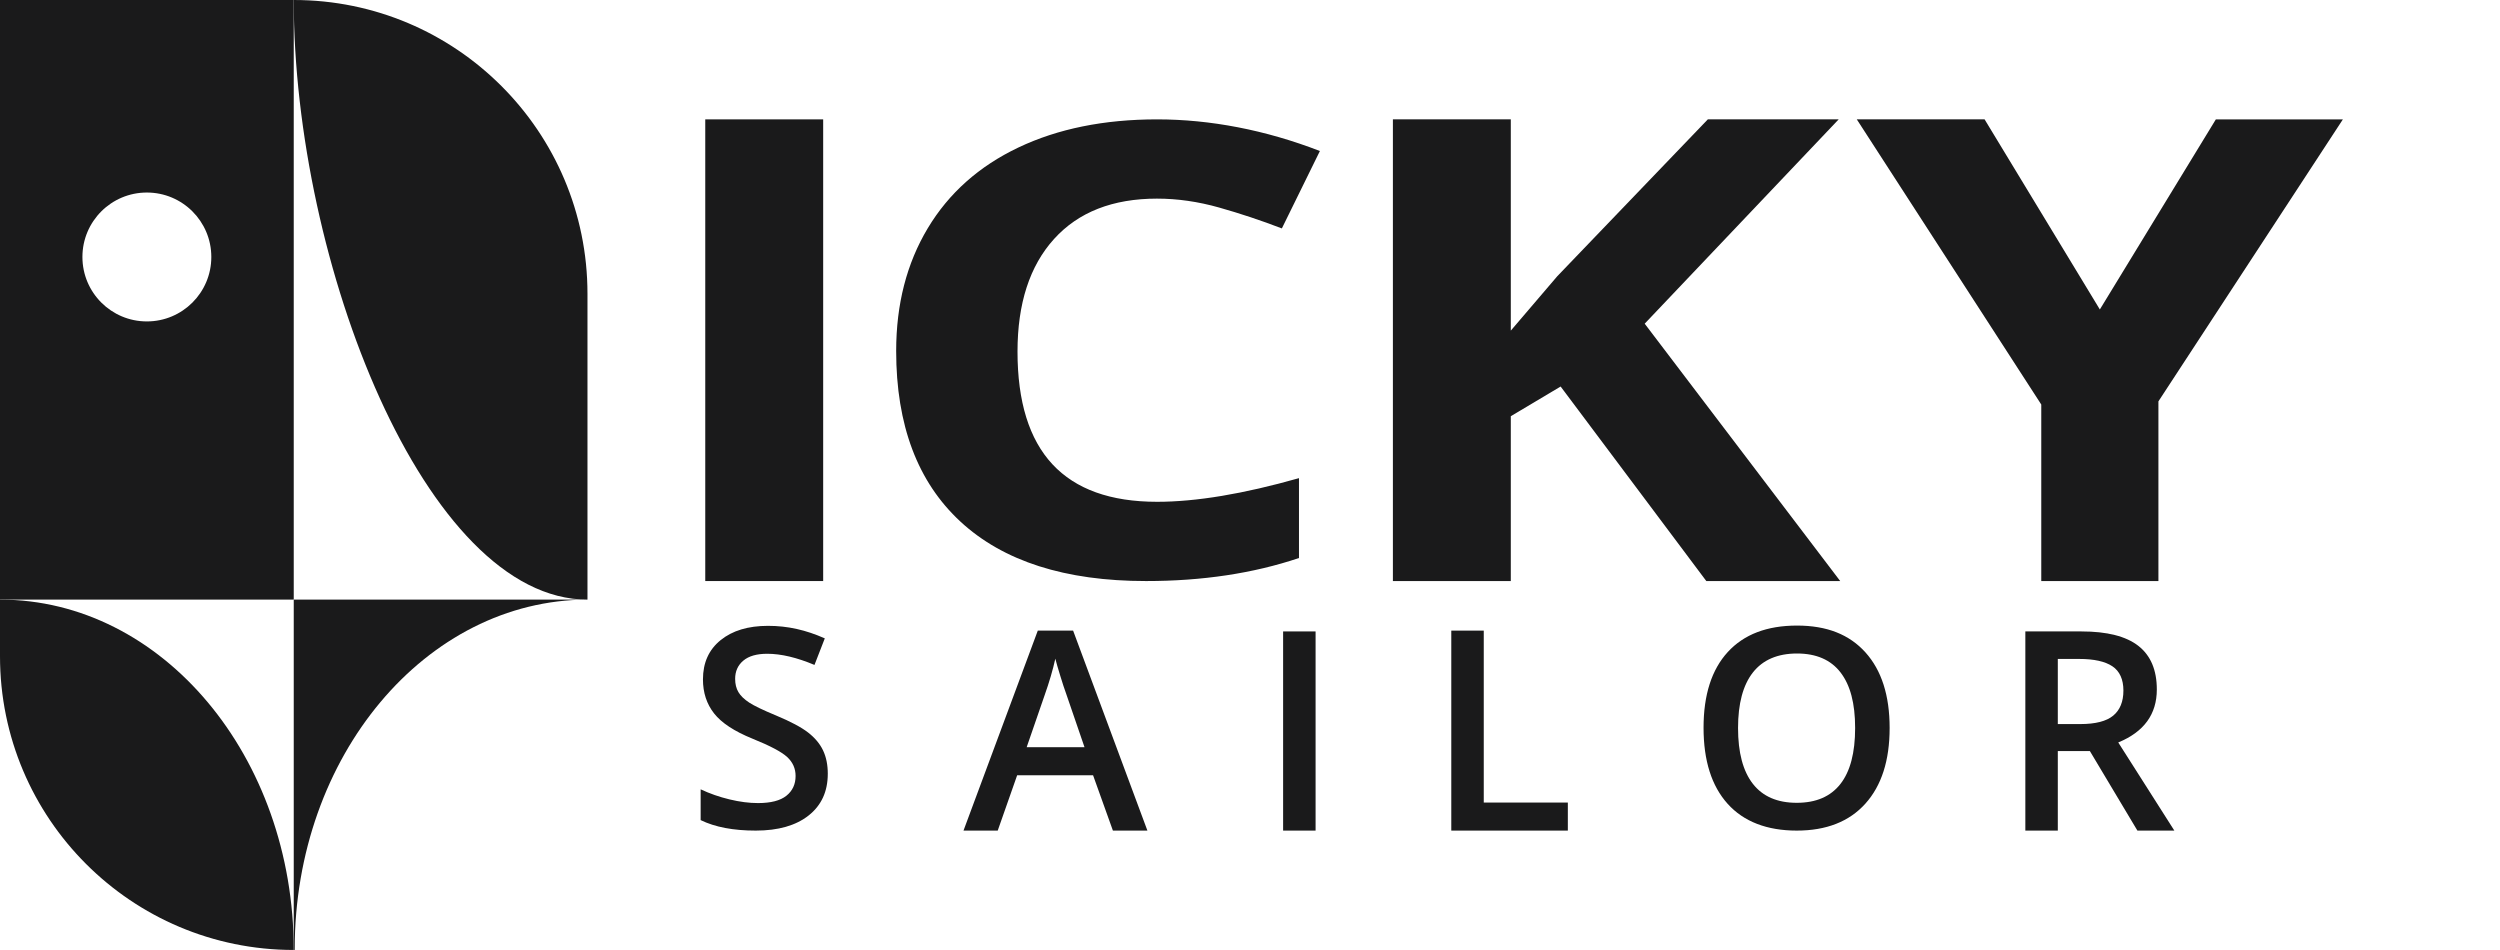
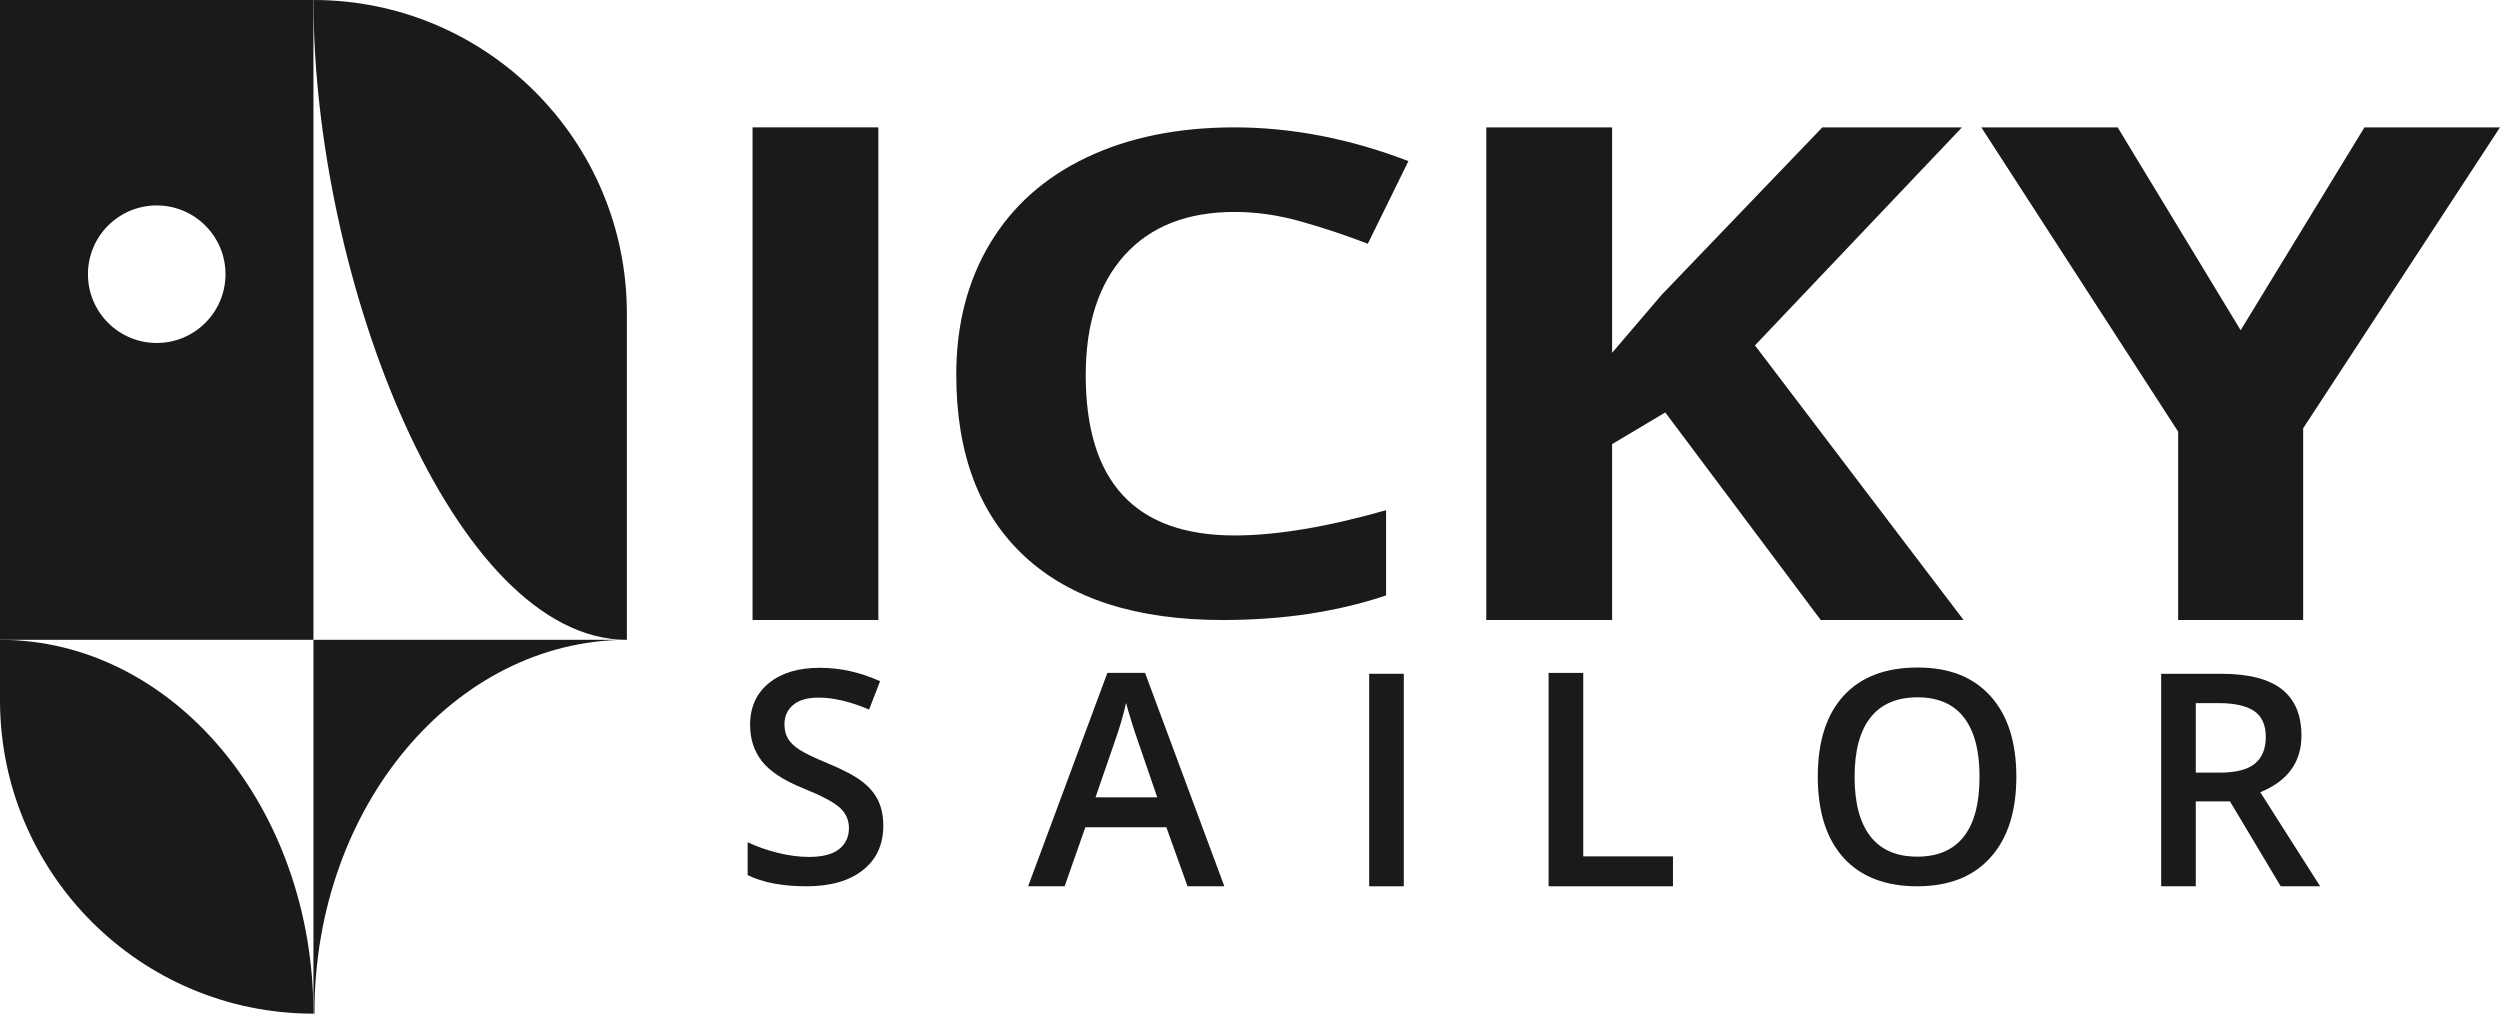
- <svg xmlns="http://www.w3.org/2000/svg" id="Layer_3" data-name="Layer 3" viewBox="0 0 8165.28 3102.68">
+ <svg xmlns="http://www.w3.org/2000/svg" id="Layer_3" data-name="Layer 3" viewBox="0 0 7652.17 3102.68">
  <defs>
    <style>
      .cls-1 {
        fill: #1a1a1b;
      }
    </style>
  </defs>
  <g>
    <path class="cls-1" d="M0,1958.41v184.91c0,529.84,429.52,959.36,959.36,959.36h.02c0-631.99-429.54-1144.27-959.39-1144.27Z" />
    <path class="cls-1" d="M0,0v1958.41h959.39V0H0ZM479.68,1049.81c-116.25,0-210.49-94.23-210.49-210.49s94.23-210.49,210.49-210.49,210.51,94.23,210.51,210.49-94.25,210.49-210.51,210.49Z" />
    <path class="cls-1" d="M959.39,3102.68h3.22c0-1.27-.04-2.55-.04-3.82,0-314.62,106.98-599.47,280.02-805.8,173.01-206.35,412.04-334.14,676.17-334.65h-959.37v1144.27Z" />
    <path class="cls-1" d="M959.39,0c0,856.8,429.52,1958.41,959.37,1958.41v-999.05C1918.75,429.52,1489.23,0,959.39,0h0Z" />
  </g>
  <path class="cls-1" d="M2703.63,2527.28c0,57.84-20.85,103.23-62.55,136.15-41.7,32.93-99.22,49.39-172.57,49.39s-133.38-11.41-180.11-34.26v-100.56c29.56,13.95,61,24.92,94.27,32.93,33.27,8.01,64.25,12.01,92.94,12.01,41.98,0,72.98-8.01,92.94-24.03,19.96-16.02,29.94-37.52,29.94-64.52,0-24.32-9.17-44.94-27.5-61.85-18.35-16.91-56.19-36.93-113.57-60.07-59.16-24.03-100.86-51.46-125.1-82.31-24.25-30.85-36.38-67.92-36.38-111.23,0-54.28,19.22-97,57.67-128.14,38.44-31.15,90.06-46.72,154.83-46.72s123.92,13.64,185.44,40.93l-33.72,86.76c-57.67-24.32-109.13-36.48-154.38-36.48-34.32,0-60.33,7.5-78.08,22.47-17.75,14.98-26.62,34.78-26.62,59.4,0,16.91,3.55,31.37,10.65,43.38,7.1,12.01,18.78,23.36,35.05,34.04,16.25,10.68,45.53,24.77,87.84,42.27,47.62,19.87,82.51,38.42,104.7,55.62,22.18,17.2,38.44,36.64,48.8,58.29,10.35,21.65,15.53,47.16,15.53,76.53Z" />
  <path class="cls-1" d="M3634.88,2712.82l-64.77-180.64h-247.99l-63.44,180.64h-111.79l242.66-653.17h115.34l242.66,653.17h-112.68ZM3542.16,2440.52l-60.78-177.08c-4.44-11.86-10.57-30.55-18.41-56.06-7.84-25.51-13.23-44.2-16.19-56.06-7.99,36.48-19.67,76.38-35.05,119.69l-58.56,169.52h188.99Z" />
  <path class="cls-1" d="M4190.81,2712.82v-650.5h106.03v650.5h-106.03Z" />
  <path class="cls-1" d="M4740.09,2712.82v-653.17h106.03v561.58h274.61v91.59h-380.63Z" />
  <path class="cls-1" d="M6171.75,2377.79c0,105.89-26.4,188.21-79.19,246.94-52.79,58.73-127.54,88.1-224.25,88.1s-173.09-29.14-225.58-87.43c-52.51-58.29-78.74-141.11-78.74-248.5s26.4-189.83,79.19-247.38c52.79-57.55,128.13-86.32,226.03-86.32s170.94,29.22,223.59,87.65c52.63,58.44,78.97,140.75,78.97,246.94ZM5676.66,2377.79c0,80.09,16.12,140.82,48.36,182.2,32.22,41.38,80,62.07,143.29,62.07s110.53-20.47,142.63-61.4c32.09-40.93,48.13-101.89,48.13-182.87s-15.91-140.3-47.69-181.53c-31.79-41.22-79.19-61.85-142.18-61.85s-111.57,20.62-143.96,61.85c-32.38,41.23-48.58,101.74-48.58,181.53Z" />
  <path class="cls-1" d="M6721.03,2452.98v259.84h-106.03v-650.5h183.22c83.69,0,145.66,15.73,185.88,47.16,40.21,31.44,60.33,78.91,60.33,142.38,0,80.98-42,138.67-125.99,173.08l183.22,287.87h-120.67l-155.27-259.84h-104.7ZM6721.03,2364.88h73.64c49.39,0,85.18-9.19,107.36-27.59,22.18-18.39,33.27-45.67,33.27-81.87s-11.98-63.18-35.93-79.2c-23.96-16.02-60.05-24.03-108.25-24.03h-70.09v212.68Z" />
  <path class="cls-1" d="M2303.46,1897.76V389.87h385.11v1507.9h-385.11Z" />
  <path class="cls-1" d="M3779.21,648.71c-144.94,0-257.16,43.99-336.66,131.93-79.51,87.95-119.26,210.53-119.26,367.7,0,327.06,151.98,490.6,455.93,490.6,127.54,0,282-25.74,463.38-77.25v260.85c-149.08,50.16-315.55,75.24-499.41,75.24-264.2,0-466.28-64.71-606.24-194.13-139.97-129.42-209.95-315.18-209.95-557.31,0-152.5,34.37-286.08,103.11-400.8,68.74-114.71,167.5-202.66,296.29-263.86,128.79-61.2,279.73-91.8,452.82-91.8s353.64,34.46,531.71,103.34l-124.23,252.82c-67.91-26.08-136.24-48.81-204.98-68.22-68.74-19.4-136.24-29.09-202.5-29.09Z" />
  <path class="cls-1" d="M6010.29,1897.76h-437.29l-475.8-635.34-162.74,96.95v538.39h-385.11V389.86h385.11v690l151.56-177.4,491.95-512.6h427.35l-633.58,667.31,638.54,840.59Z" />
  <path class="cls-1" d="M6858.33,1010.77l378.9-620.9h414.93l-602.52,921.03v586.86h-382.63v-576.55l-602.52-931.35h417.41l376.42,620.9Z" />
</svg>
